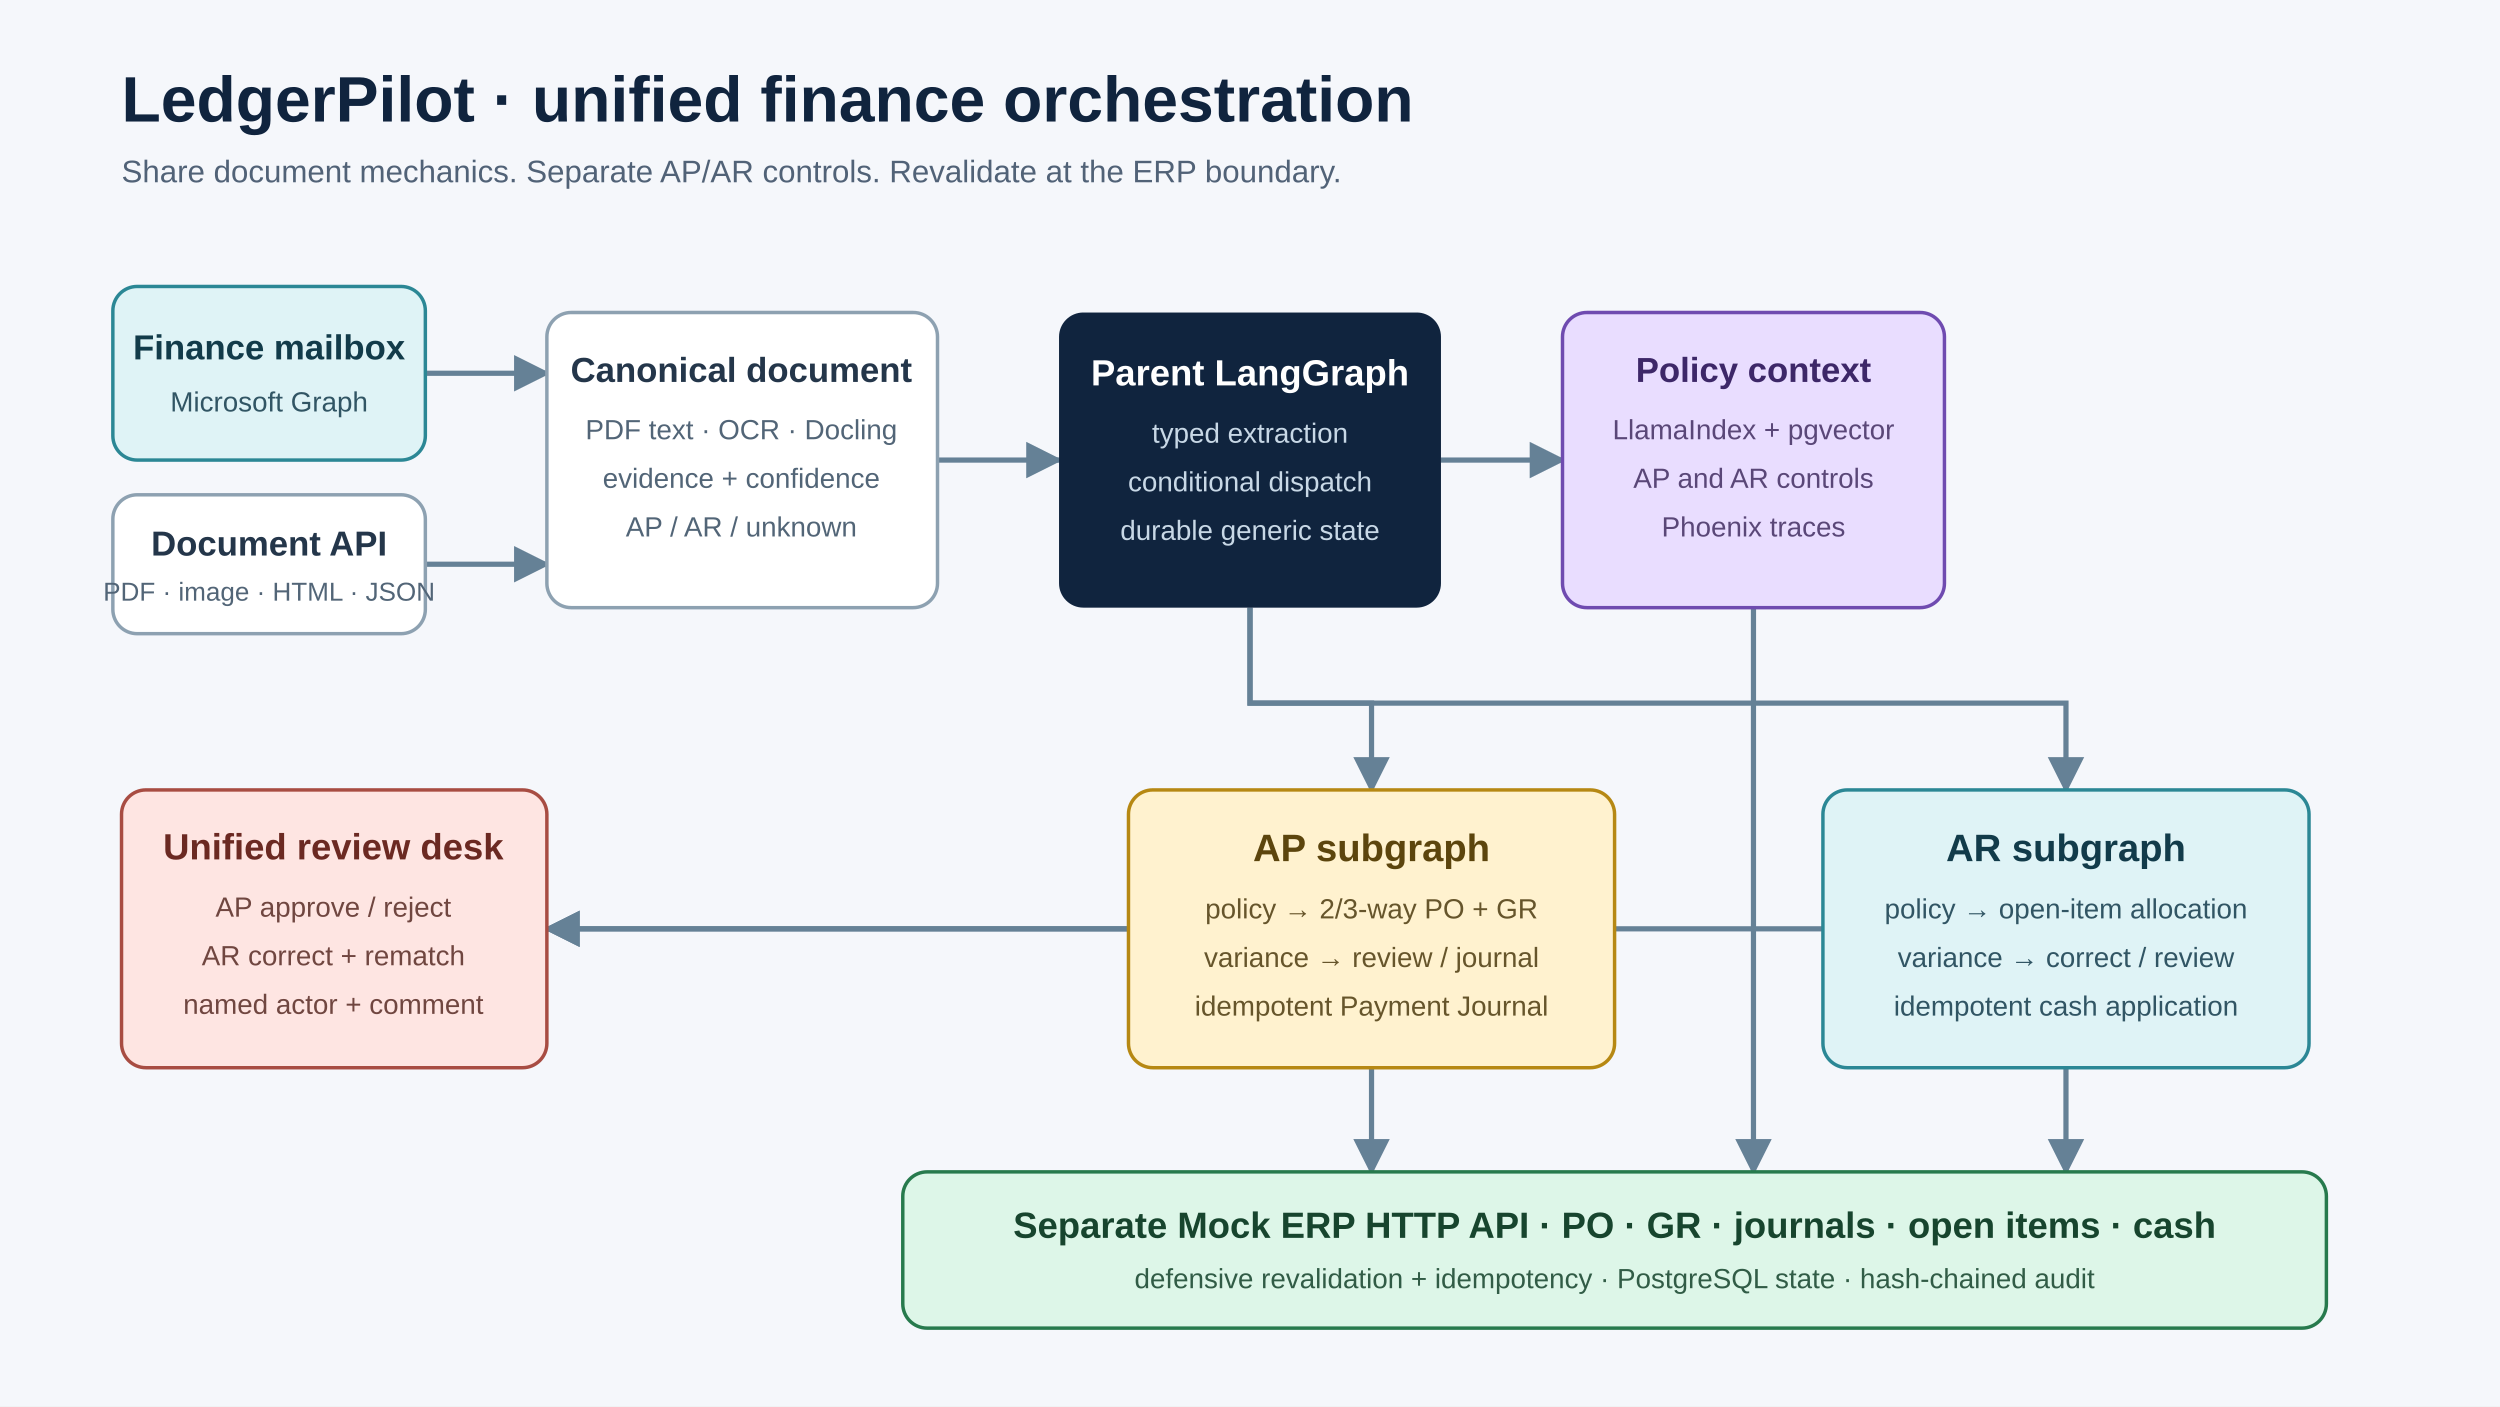
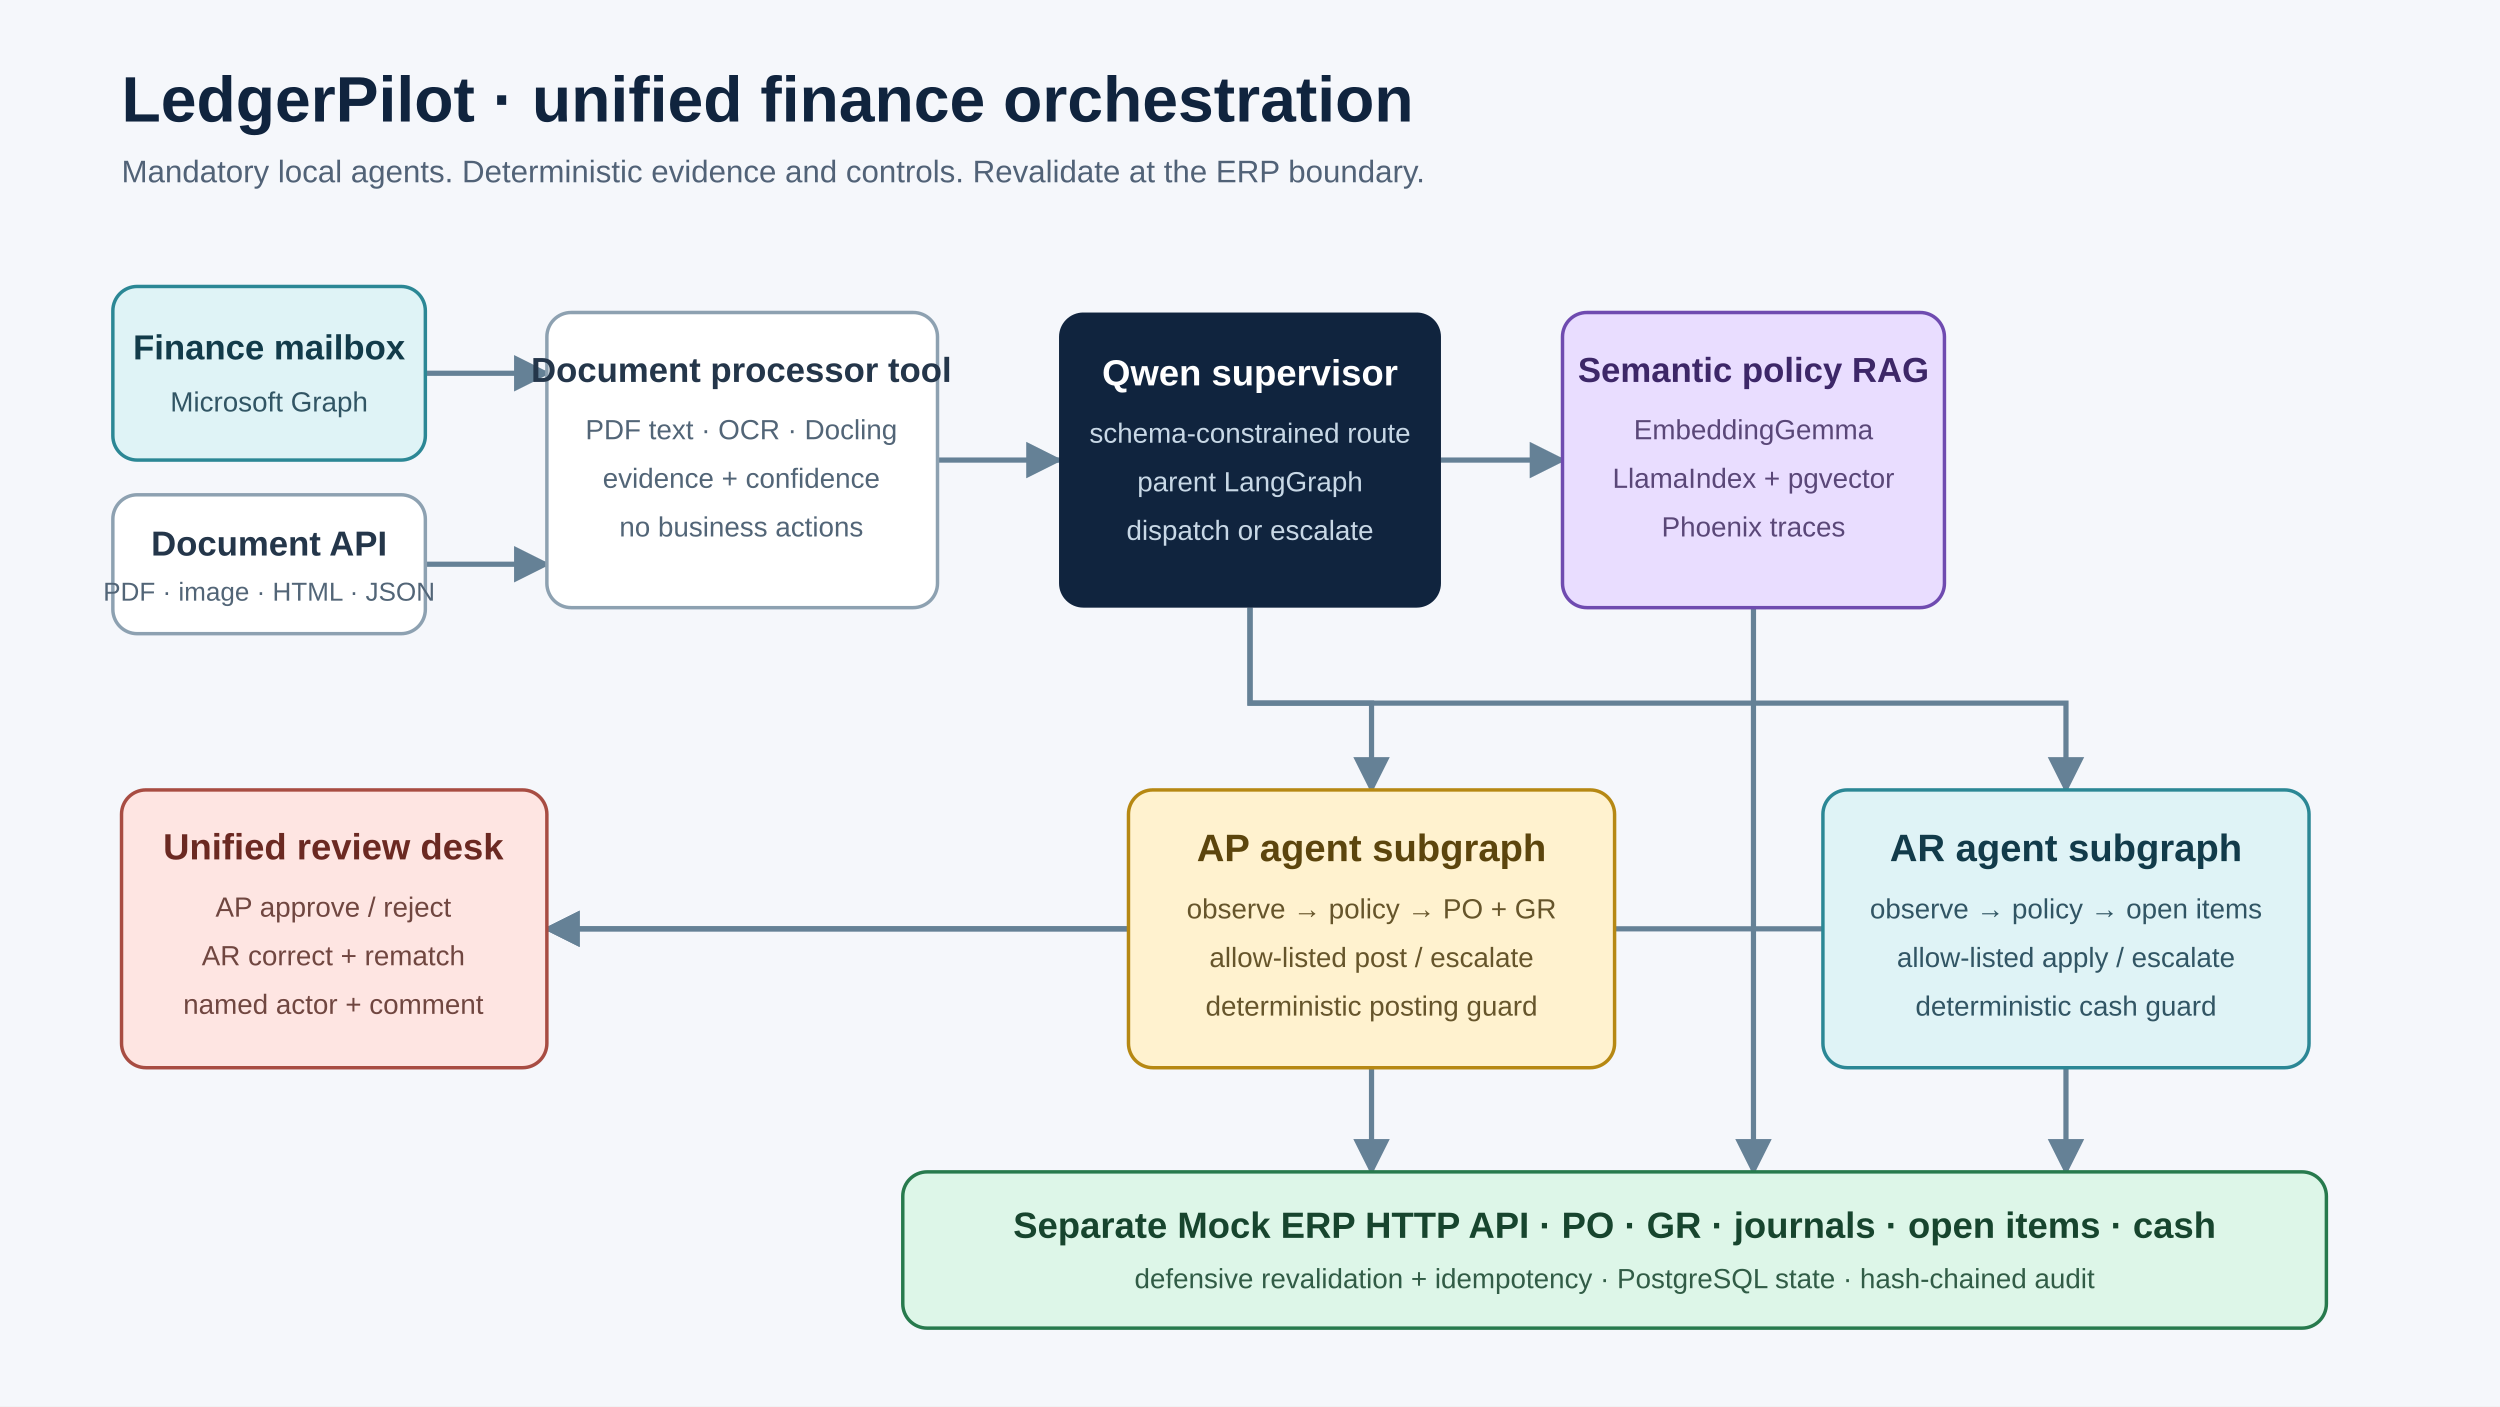
<svg xmlns="http://www.w3.org/2000/svg" width="1440" height="810" viewBox="0 0 1440 810" role="img" aria-labelledby="title desc">
  <rect width="1440" height="810" fill="#f5f7fb" />
  <text x="70" y="70" font-family="Arial" font-size="37" font-weight="700" fill="#10243e">LedgerPilot · unified finance orchestration</text>
-   <text x="70" y="105" font-family="Arial" font-size="18" fill="#516277">Share document mechanics. Separate AP/AR controls. Revalidate at the ERP boundary.</text>
+   <text x="70" y="105" font-family="Arial" font-size="18" fill="#516277">Mandatory local agents. Deterministic evidence and controls. Revalidate at the ERP boundary.</text>
  <defs>
    <marker id="arrow" viewBox="0 0 10 10" refX="9" refY="5" markerWidth="7" markerHeight="7" orient="auto">
      <path d="M0 0L10 5L0 10Z" fill="#658196" />
    </marker>
  </defs>
  <g stroke="#658196" stroke-width="3" fill="none" marker-end="url(#arrow)">
    <path d="M245 215H315" />
    <path d="M245 325H315" />
    <path d="M540 265H610" />
    <path d="M830 265H900" />
    <path d="M720 350V405H790V455" />
    <path d="M720 350V405H1190V455" />
    <path d="M650 535H315" />
    <path d="M1050 535H315" />
    <path d="M790 615V675" />
    <path d="M1190 615V675" />
    <path d="M1010 350V675" />
  </g>
  <g font-family="Arial">
    <rect x="65" y="165" width="180" height="100" rx="14" fill="#dff3f6" stroke="#2b8795" stroke-width="2" />
    <text x="155" y="207" text-anchor="middle" font-size="20" font-weight="700" fill="#123b4a">Finance mailbox</text>
    <text x="155" y="237" text-anchor="middle" font-size="16" fill="#315564">Microsoft Graph</text>
    <rect x="65" y="285" width="180" height="80" rx="14" fill="#fff" stroke="#8da1b1" stroke-width="2" />
    <text x="155" y="320" text-anchor="middle" font-size="20" font-weight="700" fill="#24364a">Document API</text>
    <text x="155" y="346" text-anchor="middle" font-size="15" fill="#526577">PDF · image · HTML · JSON</text>
    <rect x="315" y="180" width="225" height="170" rx="14" fill="#fff" stroke="#8da1b1" stroke-width="2" />
-     <text x="427" y="220" text-anchor="middle" font-size="20" font-weight="700" fill="#24364a">Canonical document</text>
+     <text x="427" y="220" text-anchor="middle" font-size="20" font-weight="700" fill="#24364a">Document processor tool</text>
    <text x="427" y="253" text-anchor="middle" font-size="16" fill="#526577">PDF text · OCR · Docling</text>
    <text x="427" y="281" text-anchor="middle" font-size="16" fill="#526577">evidence + confidence</text>
-     <text x="427" y="309" text-anchor="middle" font-size="16" fill="#526577">AP / AR / unknown</text>
+     <text x="427" y="309" text-anchor="middle" font-size="16" fill="#526577">no business actions</text>
    <rect x="610" y="180" width="220" height="170" rx="14" fill="#10243e" />
-     <text x="720" y="222" text-anchor="middle" font-size="21" font-weight="700" fill="#fff">Parent LangGraph</text>
-     <text x="720" y="255" text-anchor="middle" font-size="16" fill="#c8d8e6">typed extraction</text>
-     <text x="720" y="283" text-anchor="middle" font-size="16" fill="#c8d8e6">conditional dispatch</text>
-     <text x="720" y="311" text-anchor="middle" font-size="16" fill="#c8d8e6">durable generic state</text>
+     <text x="720" y="222" text-anchor="middle" font-size="21" font-weight="700" fill="#fff">Qwen supervisor</text>
+     <text x="720" y="255" text-anchor="middle" font-size="16" fill="#c8d8e6">schema-constrained route</text>
+     <text x="720" y="283" text-anchor="middle" font-size="16" fill="#c8d8e6">parent LangGraph</text>
+     <text x="720" y="311" text-anchor="middle" font-size="16" fill="#c8d8e6">dispatch or escalate</text>
    <rect x="900" y="180" width="220" height="170" rx="14" fill="#e9ddff" stroke="#6f4bb0" stroke-width="2" />
-     <text x="1010" y="220" text-anchor="middle" font-size="20" font-weight="700" fill="#3d2768">Policy context</text>
-     <text x="1010" y="253" text-anchor="middle" font-size="16" fill="#5a4778">LlamaIndex + pgvector</text>
-     <text x="1010" y="281" text-anchor="middle" font-size="16" fill="#5a4778">AP and AR controls</text>
+     <text x="1010" y="220" text-anchor="middle" font-size="20" font-weight="700" fill="#3d2768">Semantic policy RAG</text>
+     <text x="1010" y="253" text-anchor="middle" font-size="16" fill="#5a4778">EmbeddingGemma</text>
+     <text x="1010" y="281" text-anchor="middle" font-size="16" fill="#5a4778">LlamaIndex + pgvector</text>
    <text x="1010" y="309" text-anchor="middle" font-size="16" fill="#5a4778">Phoenix traces</text>
    <rect x="650" y="455" width="280" height="160" rx="14" fill="#fff2cf" stroke="#b68813" stroke-width="2" />
-     <text x="790" y="496" text-anchor="middle" font-size="22" font-weight="700" fill="#5c450d">AP subgraph</text>
-     <text x="790" y="529" text-anchor="middle" font-size="16" fill="#66552b">policy → 2/3-way PO + GR</text>
-     <text x="790" y="557" text-anchor="middle" font-size="16" fill="#66552b">variance → review / journal</text>
-     <text x="790" y="585" text-anchor="middle" font-size="16" fill="#66552b">idempotent Payment Journal</text>
+     <text x="790" y="496" text-anchor="middle" font-size="22" font-weight="700" fill="#5c450d">AP agent subgraph</text>
+     <text x="790" y="529" text-anchor="middle" font-size="16" fill="#66552b">observe → policy → PO + GR</text>
+     <text x="790" y="557" text-anchor="middle" font-size="16" fill="#66552b">allow-listed post / escalate</text>
+     <text x="790" y="585" text-anchor="middle" font-size="16" fill="#66552b">deterministic posting guard</text>
    <rect x="1050" y="455" width="280" height="160" rx="14" fill="#dff3f6" stroke="#2b8795" stroke-width="2" />
-     <text x="1190" y="496" text-anchor="middle" font-size="22" font-weight="700" fill="#123b4a">AR subgraph</text>
-     <text x="1190" y="529" text-anchor="middle" font-size="16" fill="#315564">policy → open-item allocation</text>
-     <text x="1190" y="557" text-anchor="middle" font-size="16" fill="#315564">variance → correct / review</text>
-     <text x="1190" y="585" text-anchor="middle" font-size="16" fill="#315564">idempotent cash application</text>
+     <text x="1190" y="496" text-anchor="middle" font-size="22" font-weight="700" fill="#123b4a">AR agent subgraph</text>
+     <text x="1190" y="529" text-anchor="middle" font-size="16" fill="#315564">observe → policy → open items</text>
+     <text x="1190" y="557" text-anchor="middle" font-size="16" fill="#315564">allow-listed apply / escalate</text>
+     <text x="1190" y="585" text-anchor="middle" font-size="16" fill="#315564">deterministic cash guard</text>
    <rect x="70" y="455" width="245" height="160" rx="14" fill="#fee5e2" stroke="#a84c42" stroke-width="2" />
    <text x="192" y="495" text-anchor="middle" font-size="21" font-weight="700" fill="#6b2922">Unified review desk</text>
    <text x="192" y="528" text-anchor="middle" font-size="16" fill="#704640">AP approve / reject</text>
    <text x="192" y="556" text-anchor="middle" font-size="16" fill="#704640">AR correct + rematch</text>
    <text x="192" y="584" text-anchor="middle" font-size="16" fill="#704640">named actor + comment</text>
    <rect x="520" y="675" width="820" height="90" rx="14" fill="#ddf6e8" stroke="#277a4d" stroke-width="2" />
    <text x="930" y="713" text-anchor="middle" font-size="21" font-weight="700" fill="#17452e">Separate Mock ERP HTTP API · PO · GR · journals · open items · cash</text>
    <text x="930" y="742" text-anchor="middle" font-size="16" fill="#315c46">defensive revalidation + idempotency · PostgreSQL state · hash-chained audit</text>
  </g>
</svg>
